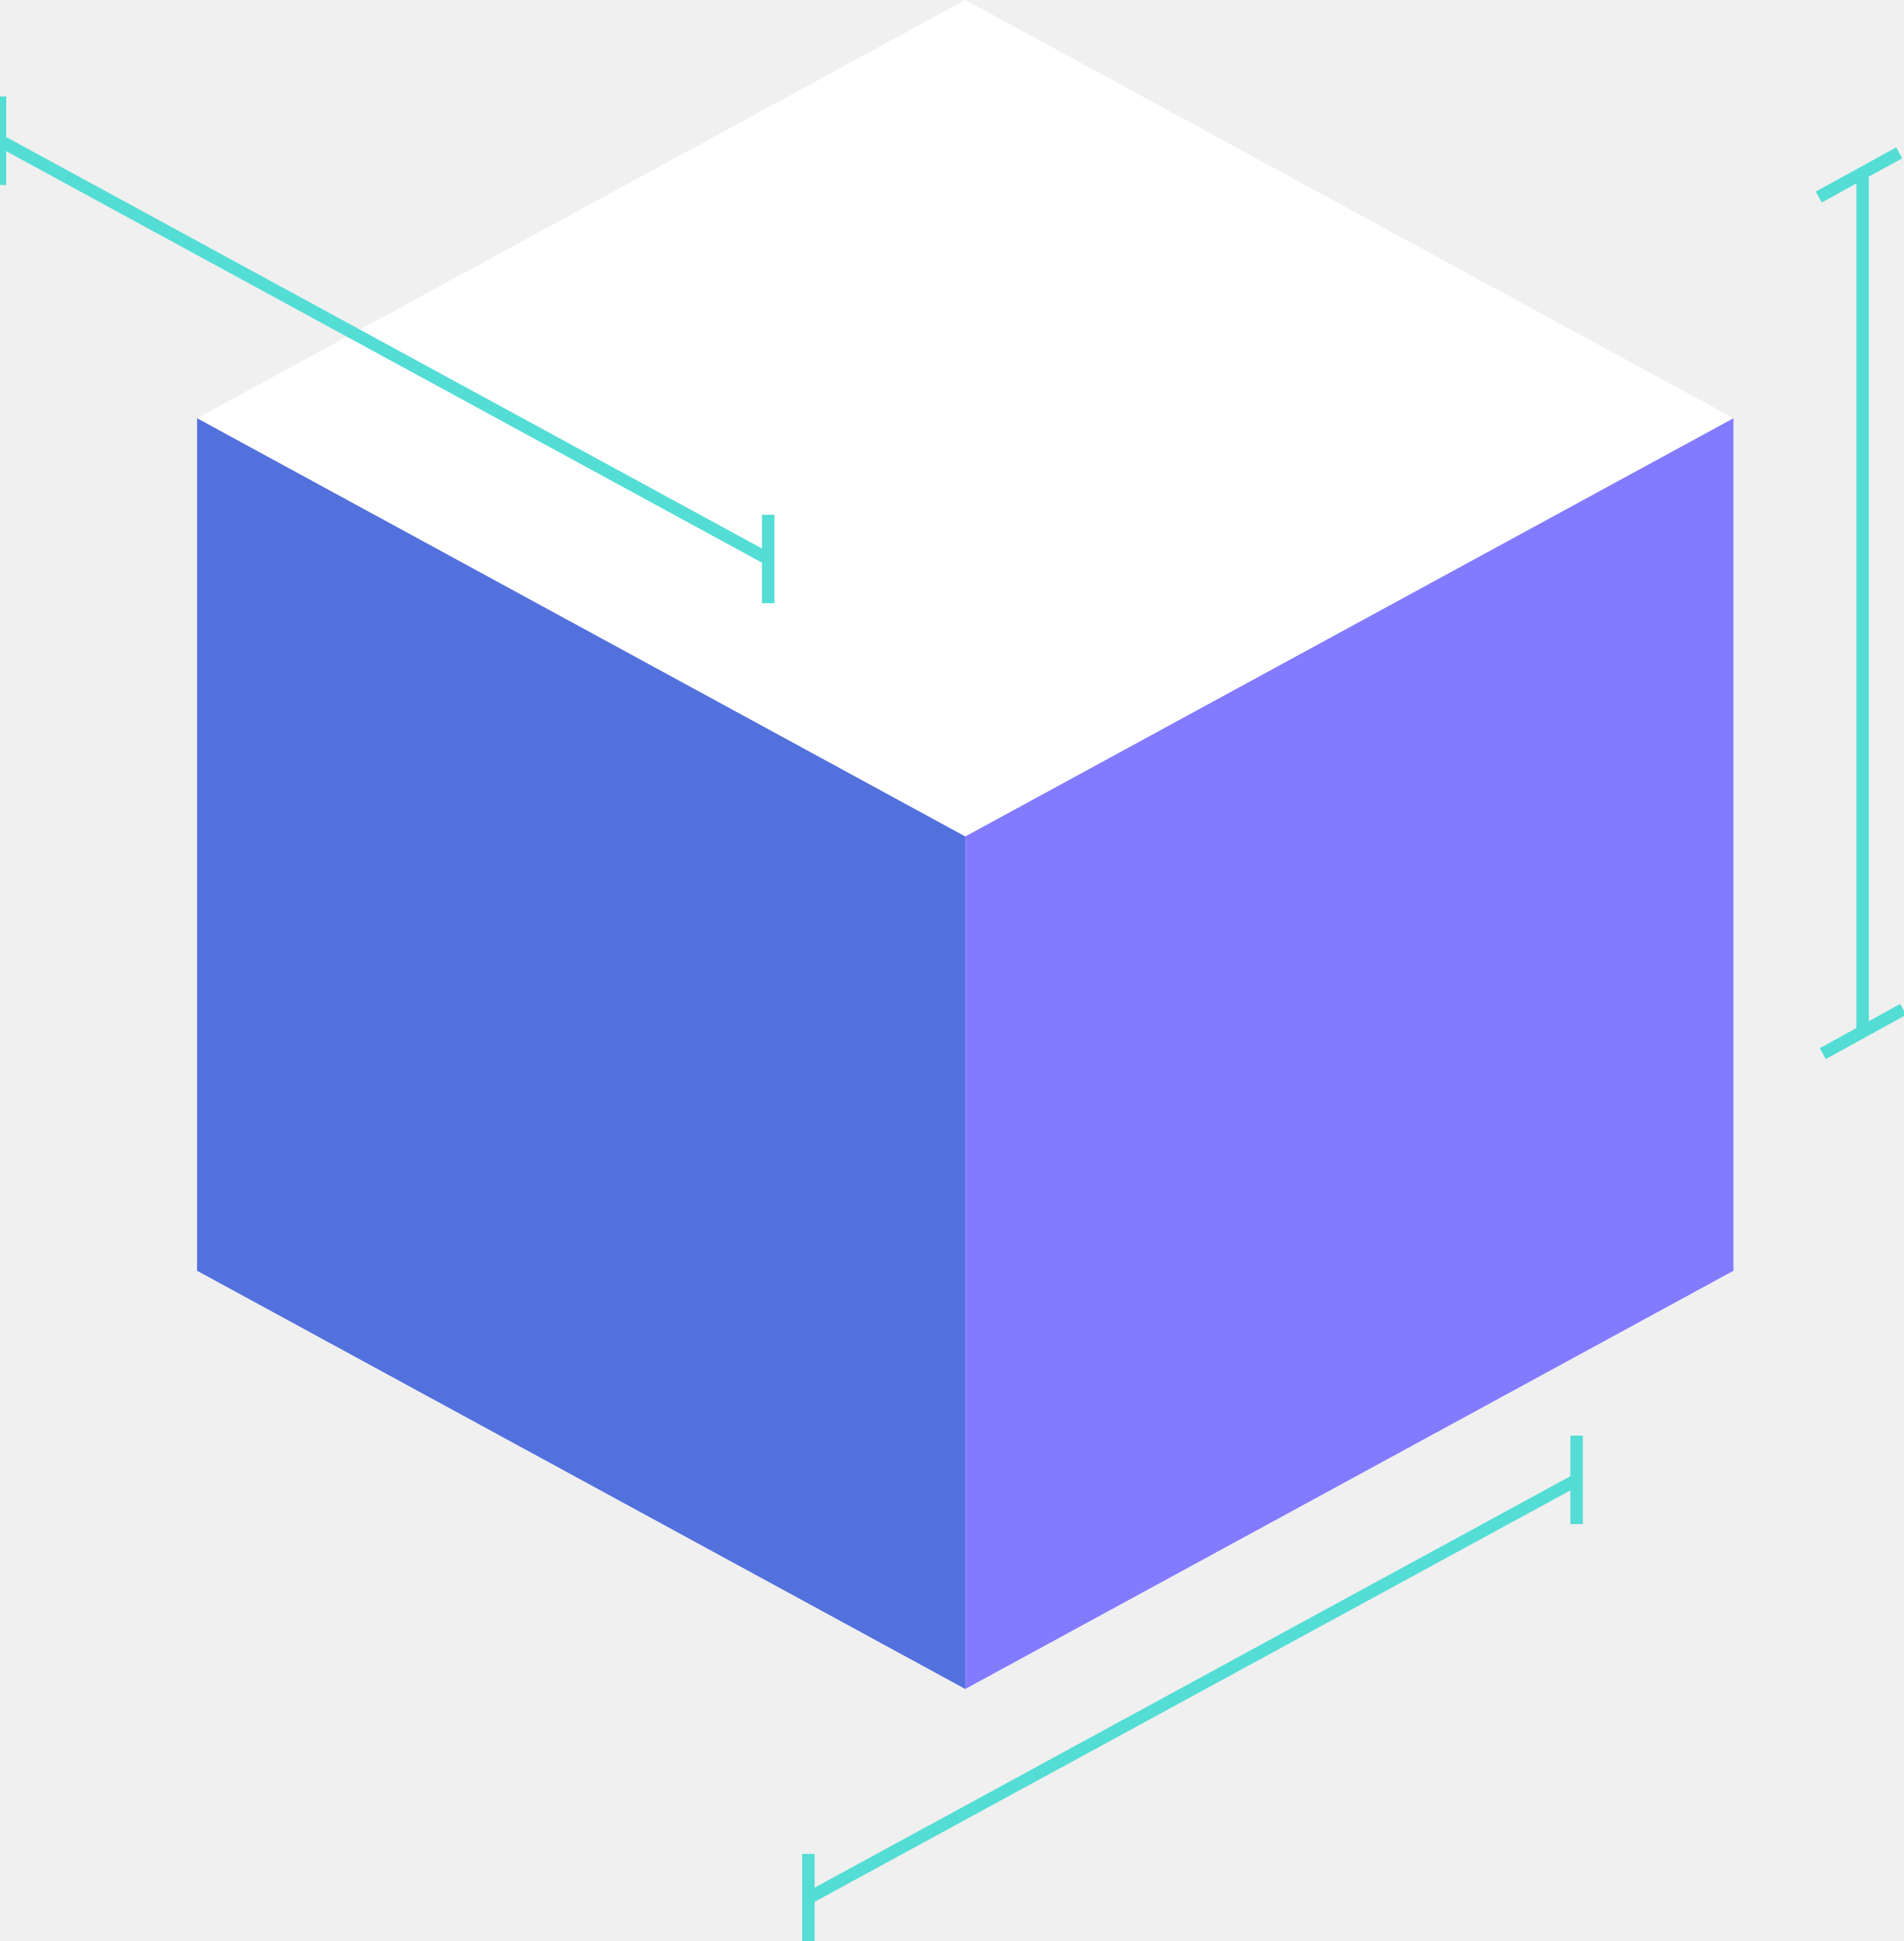
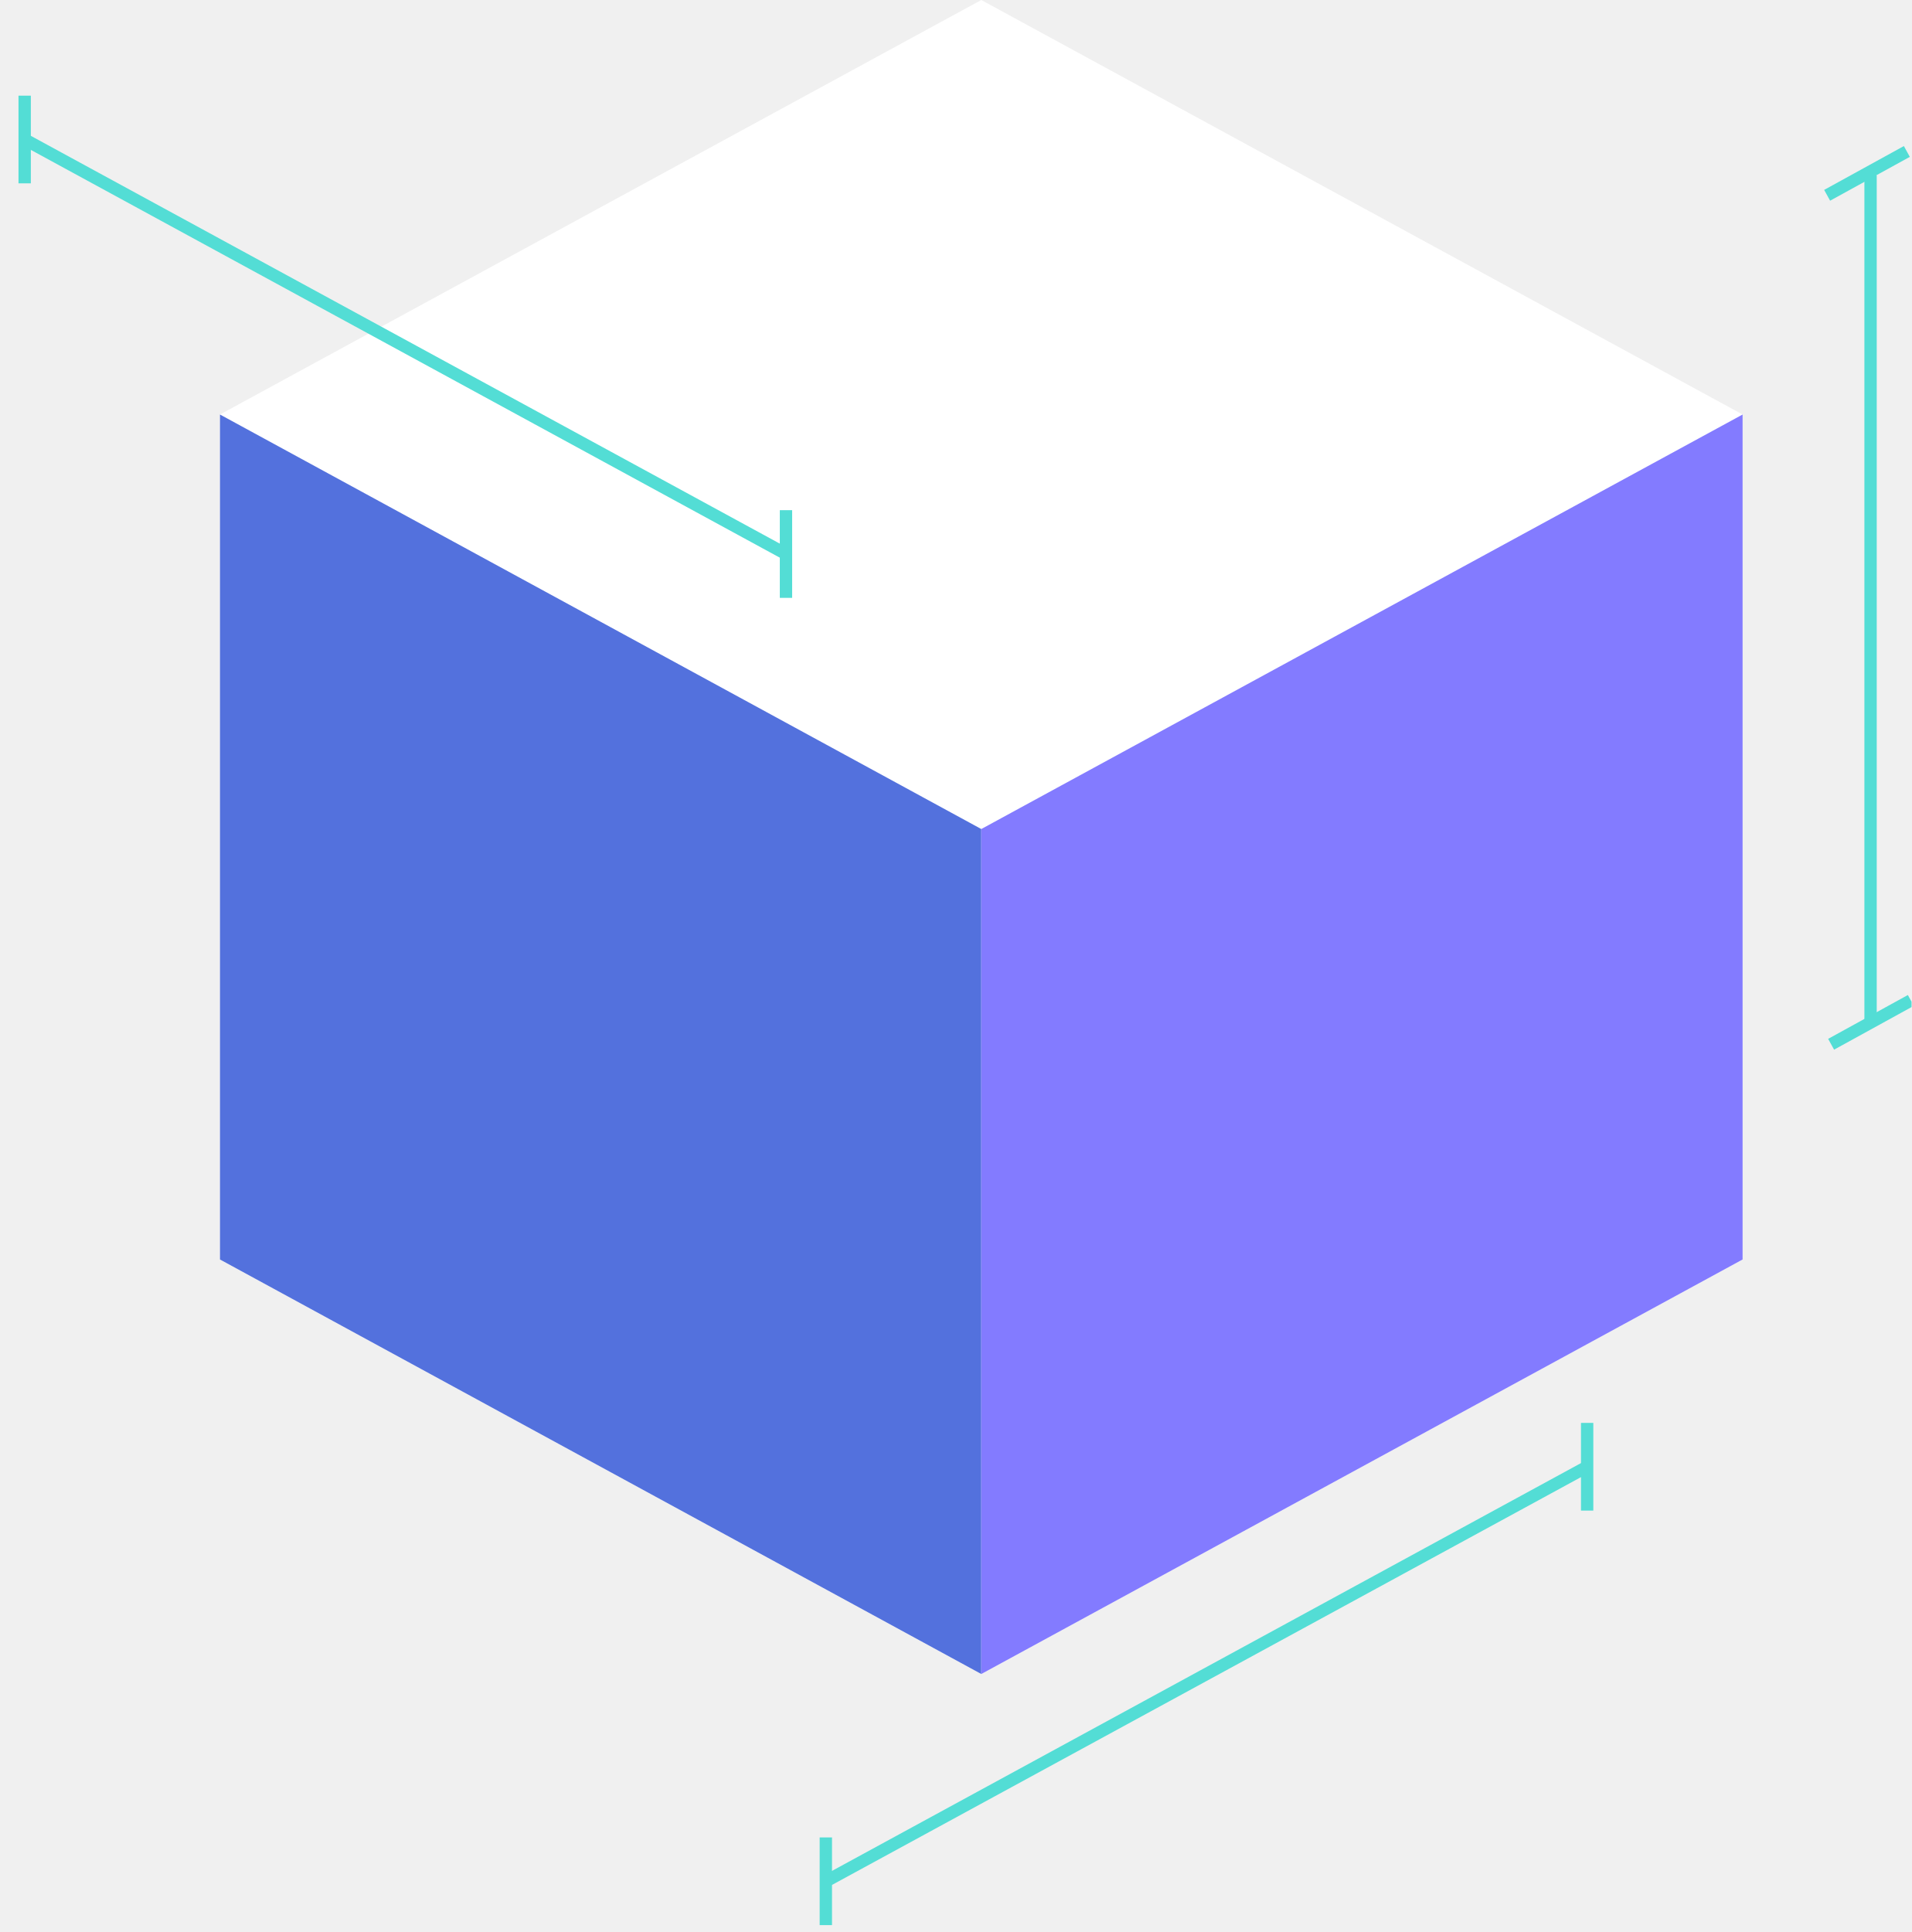
- <svg xmlns="http://www.w3.org/2000/svg" width="459" height="468" viewBox="0 0 459 468" fill="none">
+ <svg xmlns="http://www.w3.org/2000/svg" width="465" height="470" viewBox="0 0 465 470" fill="none">
  <g clip-path="url(#clip0)">
-     <path d="M47.512 306.399V100.84L232.708 0L417.905 100.84V306.399L232.708 407.239L47.512 306.399Z" fill="white" />
-     <path d="M47.511 306.399V100.84L232.708 201.68V407.239L47.511 306.399Z" fill="#5371DD" />
-     <path d="M417.904 306.399L232.708 407.239V201.68L417.904 100.84V306.399Z" fill="#837BFF" />
-     <path d="M0 33.937L185.197 134.776" stroke="#53DDD5" stroke-width="3" />
-     <path d="M0 23.271V44.602" stroke="#53DDD5" stroke-width="3" />
-     <path d="M185.196 124.111V145.442" stroke="#53DDD5" stroke-width="3" />
-     <path d="M380.089 356.819L194.893 457.659" stroke="#53DDD5" stroke-width="3" />
-     <path d="M380.089 346.153V367.484" stroke="#53DDD5" stroke-width="3" />
-     <path d="M194.893 446.993V468.324" stroke="#53DDD5" stroke-width="3" />
-     <path d="M438.467 47.511L457.859 36.845" stroke="#53DDD5" stroke-width="3" />
-     <path d="M439.437 254.039L458.829 243.374" stroke="#53DDD5" stroke-width="3" />
-     <path d="M449.033 42.663L449.033 248.706" stroke="#53DDD5" stroke-width="3" />
+     <path d="M53.512 306.399V100.84L238.708 0L423.905 100.84V306.399L238.708 407.239L53.512 306.399Z" fill="white" />
+     <path d="M53.511 306.399V100.84L238.708 201.68V407.239L53.511 306.399Z" fill="#5371DD" />
+     <path d="M423.904 306.399L238.708 407.239V201.68L423.904 100.84V306.399Z" fill="#837BFF" />
+     <path d="M6 33.937L191.197 134.776" stroke="#53DDD5" stroke-width="3" />
+     <path d="M6 23.271V44.602" stroke="#53DDD5" stroke-width="3" />
+     <path d="M191.196 124.111V145.442" stroke="#53DDD5" stroke-width="3" />
+     <path d="M386.089 356.819L200.893 457.659" stroke="#53DDD5" stroke-width="3" />
+     <path d="M386.089 346.153V367.484" stroke="#53DDD5" stroke-width="3" />
+     <path d="M200.893 446.993V468.324" stroke="#53DDD5" stroke-width="3" />
+     <path d="M444.467 47.511L463.859 36.845" stroke="#53DDD5" stroke-width="3" />
+     <path d="M445.437 254.039L464.829 243.374" stroke="#53DDD5" stroke-width="3" />
+     <path d="M455.033 42.663L455.033 248.706" stroke="#53DDD5" stroke-width="3" />
  </g>
  <defs>
    <clipPath id="clip0">
-       <rect width="459" height="468" fill="white" />
+       <rect width="465" height="470" fill="white" />
    </clipPath>
  </defs>
</svg>
